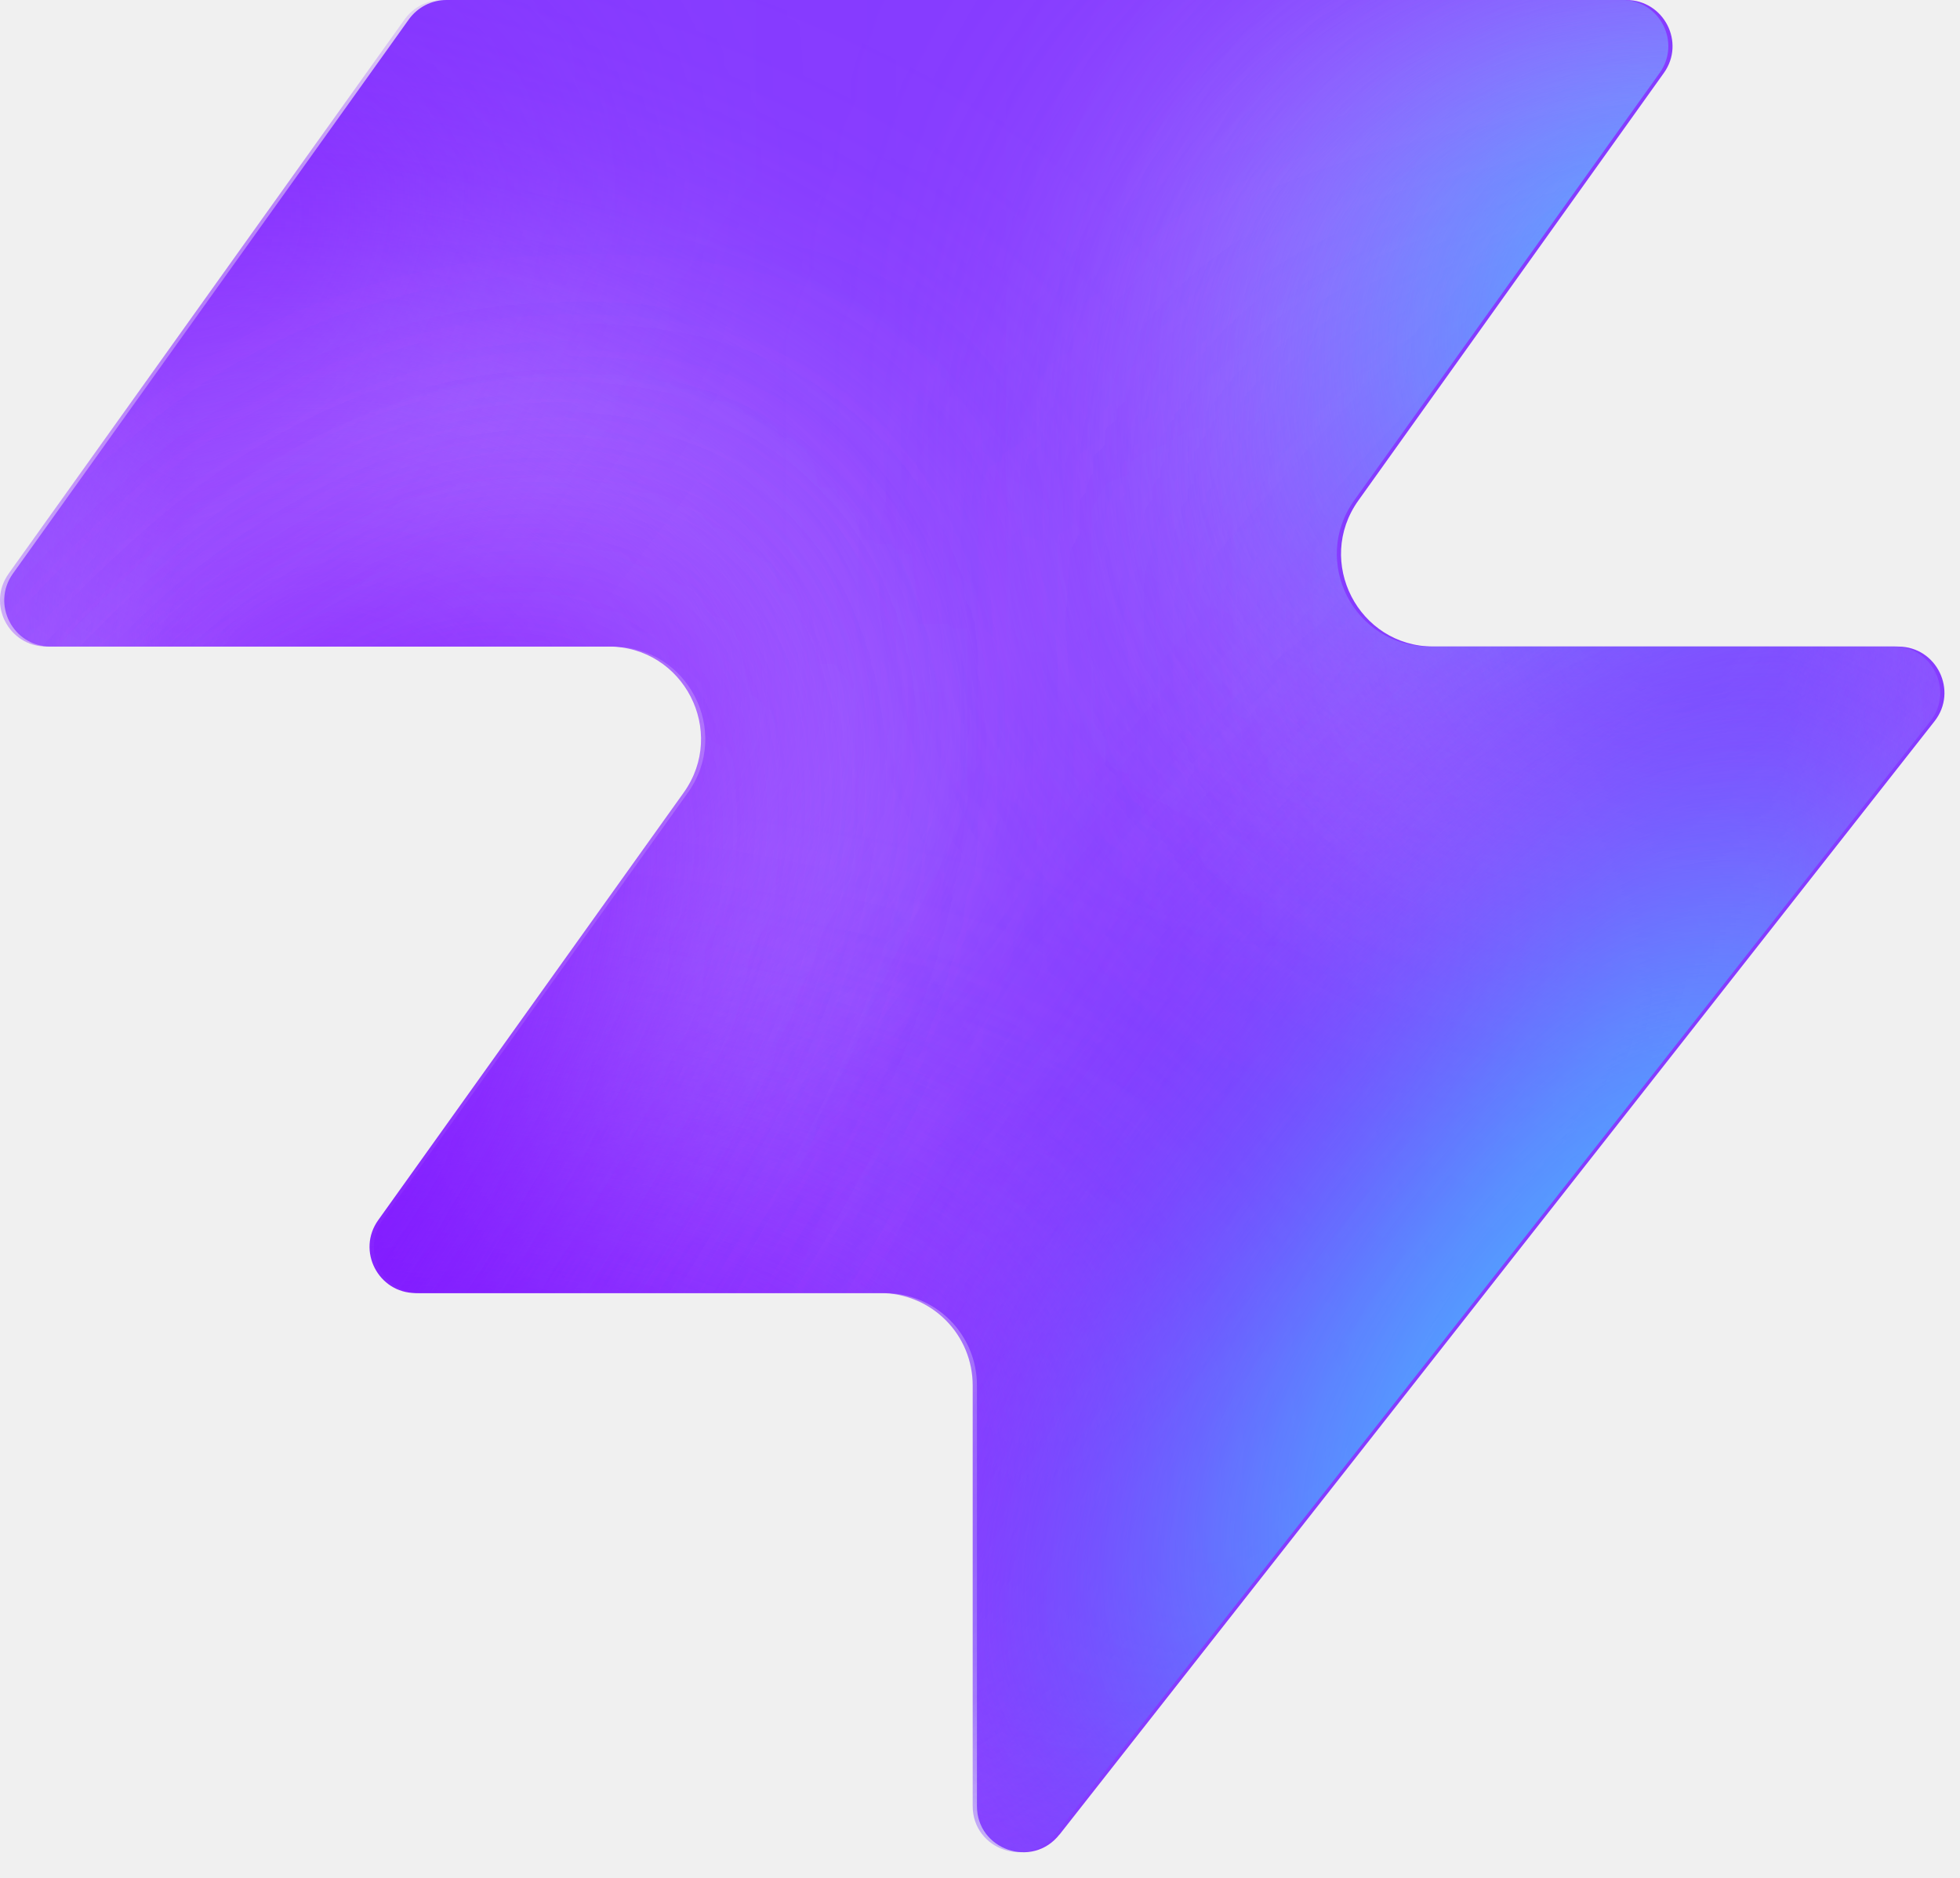
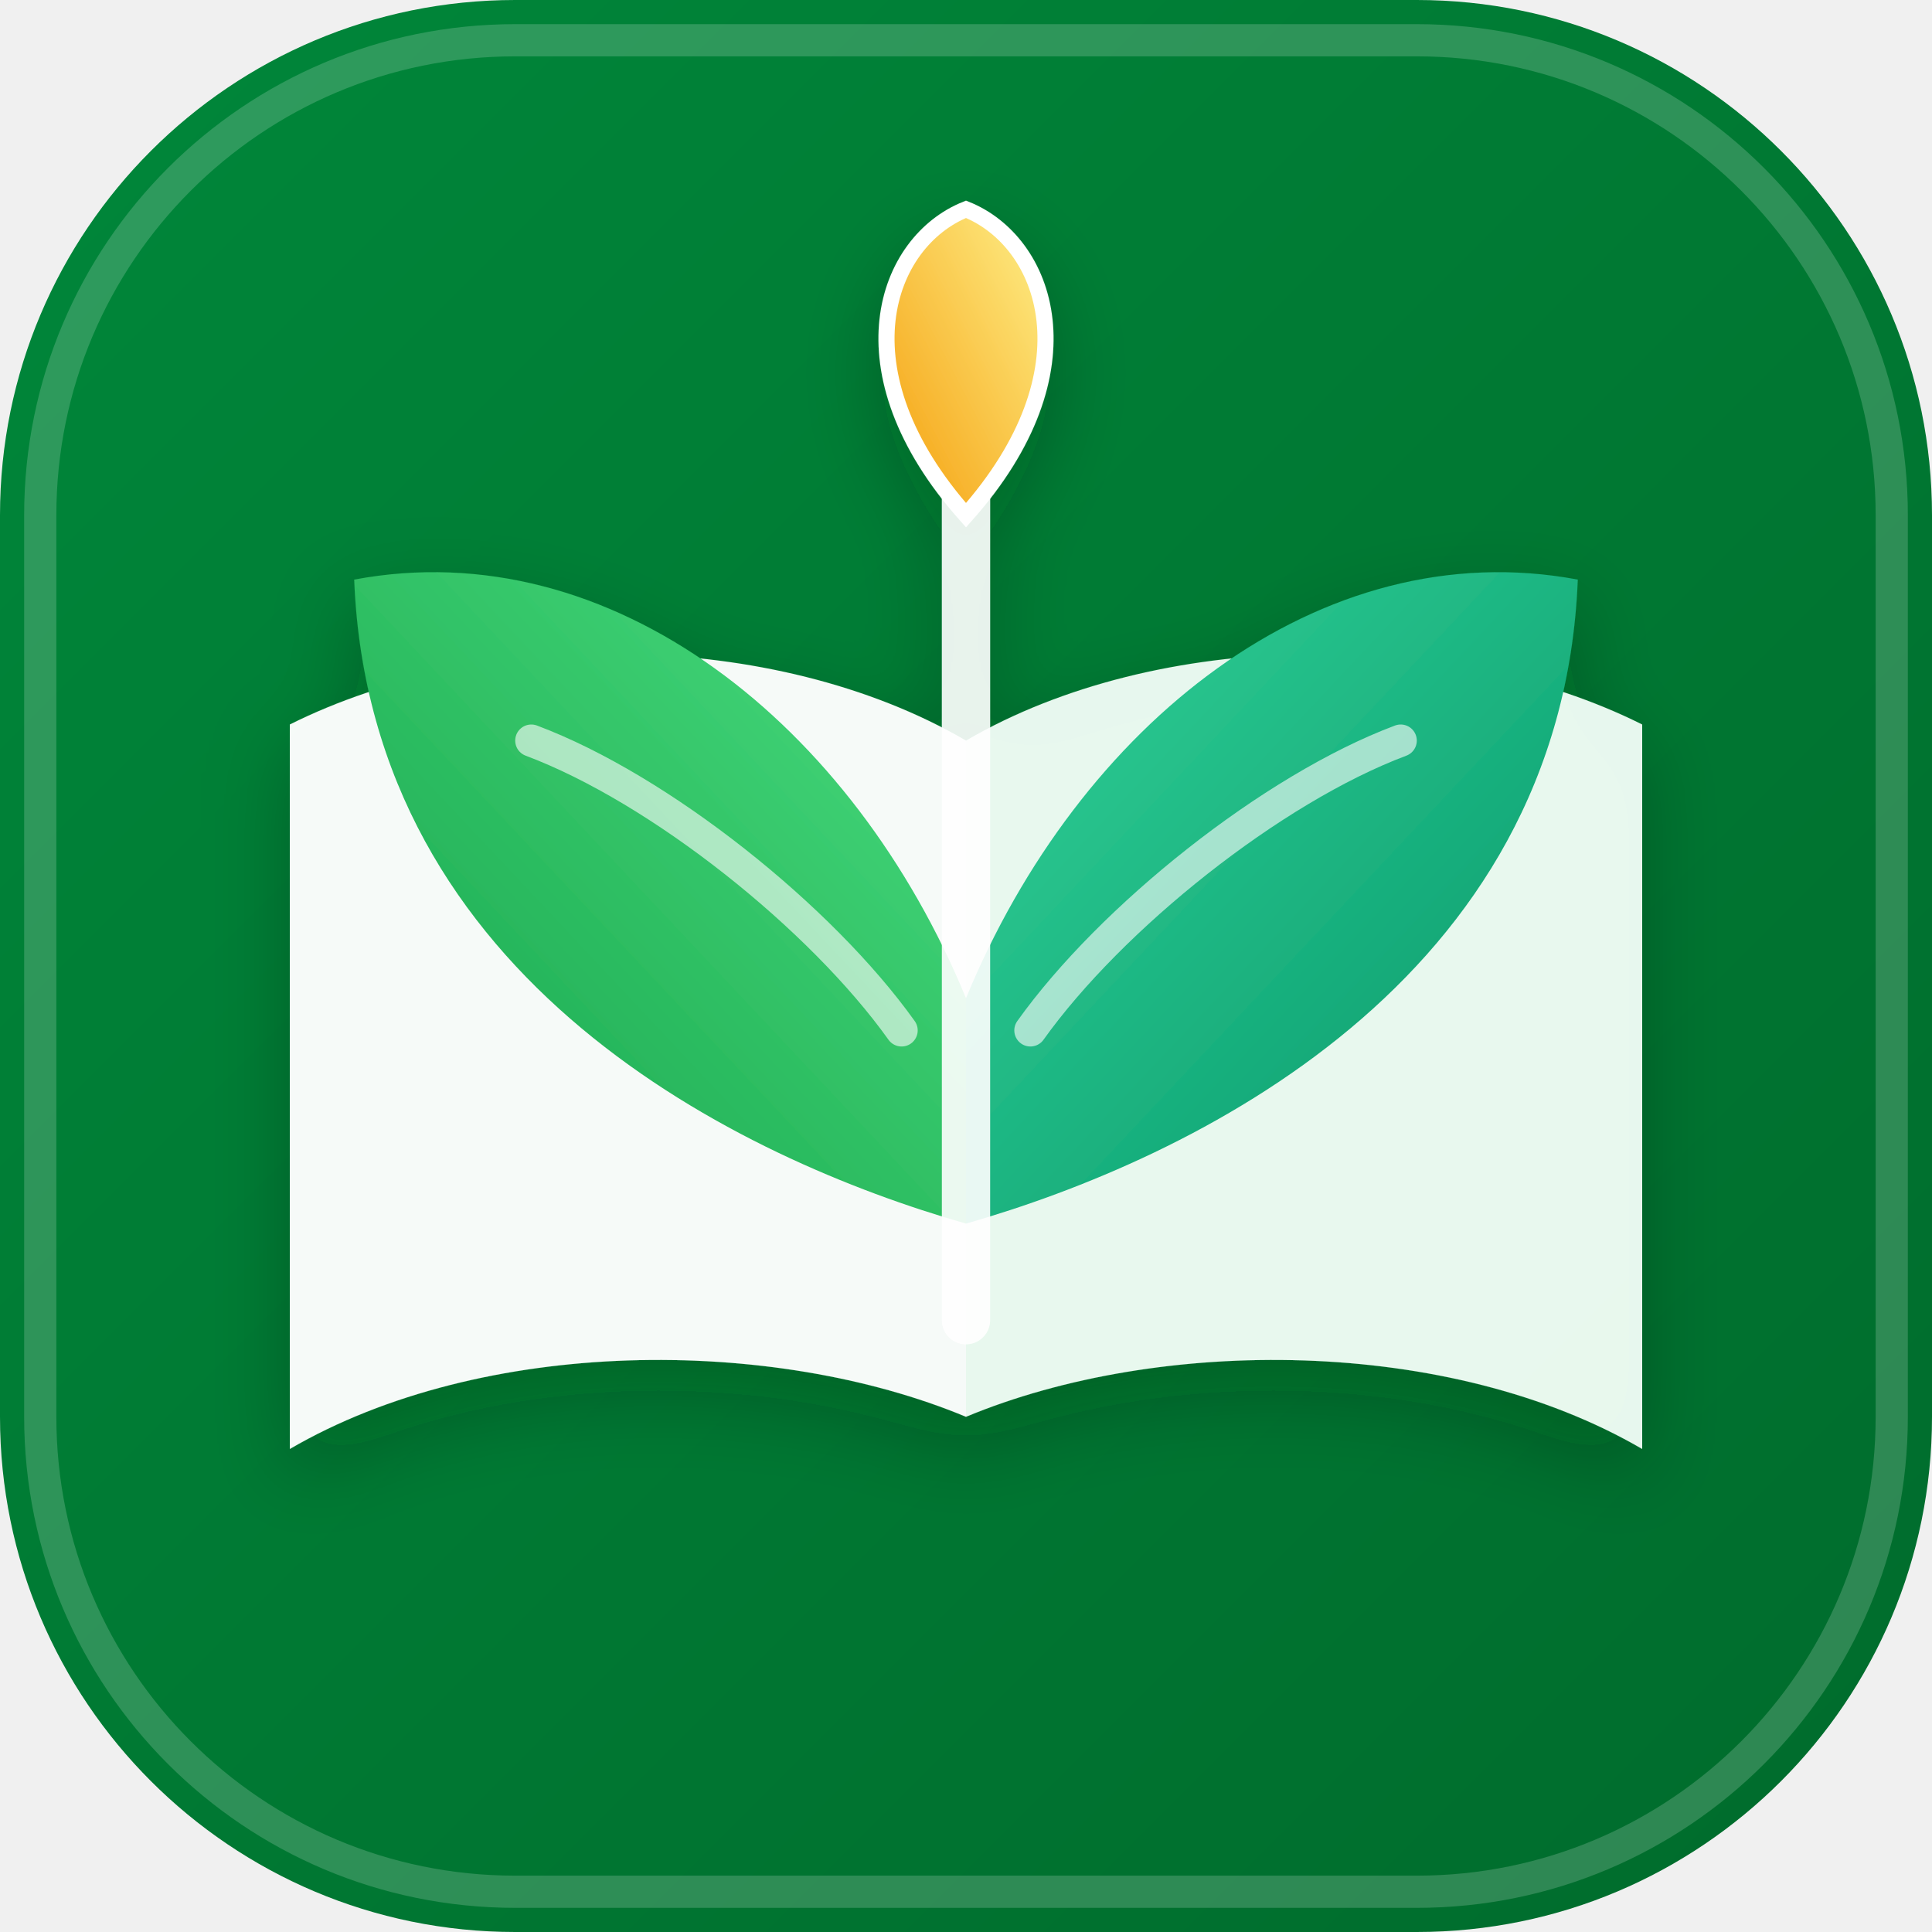
- <svg xmlns="http://www.w3.org/2000/svg" width="48" height="46" fill="none" viewBox="0 0 48 46">
-   <path fill="#863bff" d="M25.946 44.938c-.664.845-2.021.375-2.021-.698V33.937a2.26 2.26 0 0 0-2.262-2.262H10.287c-.92 0-1.456-1.04-.92-1.788l7.48-10.471c1.07-1.497 0-3.578-1.842-3.578H1.237c-.92 0-1.456-1.04-.92-1.788L10.013.474c.214-.297.556-.474.92-.474h28.894c.92 0 1.456 1.04.92 1.788l-7.48 10.471c-1.07 1.498 0 3.579 1.842 3.579h11.377c.943 0 1.473 1.088.89 1.83L25.947 44.94z" style="fill:#863bff;fill:color(display-p3 .525 .23 1);fill-opacity:1" />
-   <mask id="a" width="48" height="46" x="0" y="0" maskUnits="userSpaceOnUse" style="mask-type:alpha">
-     <path fill="#000" d="M25.842 44.938c-.664.844-2.021.375-2.021-.698V33.937a2.26 2.26 0 0 0-2.262-2.262H10.183c-.92 0-1.456-1.04-.92-1.788l7.48-10.471c1.07-1.498 0-3.579-1.842-3.579H1.133c-.92 0-1.456-1.04-.92-1.787L9.91.473c.214-.297.556-.474.92-.474h28.894c.92 0 1.456 1.04.92 1.788l-7.48 10.471c-1.07 1.498 0 3.578 1.842 3.578h11.377c.943 0 1.473 1.088.89 1.832L25.843 44.94z" style="fill:#000;fill-opacity:1" />
-   </mask>
-   <g mask="url(#a)">
-     <g filter="url(#b)">
-       <ellipse cx="5.508" cy="14.704" fill="#ede6ff" rx="5.508" ry="14.704" style="fill:#ede6ff;fill:color(display-p3 .927 .903 1);fill-opacity:1" transform="matrix(.00324 1 1 -.00324 -4.47 31.516)" />
-     </g>
-     <g filter="url(#c)">
-       <ellipse cx="10.399" cy="29.851" fill="#ede6ff" rx="10.399" ry="29.851" style="fill:#ede6ff;fill:color(display-p3 .927 .903 1);fill-opacity:1" transform="matrix(.00324 1 1 -.00324 -39.328 7.883)" />
-     </g>
-     <g filter="url(#d)">
-       <ellipse cx="5.508" cy="30.487" fill="#7e14ff" rx="5.508" ry="30.487" style="fill:#7e14ff;fill:color(display-p3 .492 .077 1);fill-opacity:1" transform="rotate(89.814 -25.913 -14.639)scale(1 -1)" />
-     </g>
-     <g filter="url(#e)">
-       <ellipse cx="5.508" cy="30.599" fill="#7e14ff" rx="5.508" ry="30.599" style="fill:#7e14ff;fill:color(display-p3 .492 .077 1);fill-opacity:1" transform="rotate(89.814 -32.644 -3.334)scale(1 -1)" />
-     </g>
-     <g filter="url(#f)">
-       <ellipse cx="5.508" cy="30.599" fill="#7e14ff" rx="5.508" ry="30.599" style="fill:#7e14ff;fill:color(display-p3 .492 .077 1);fill-opacity:1" transform="matrix(.00324 1 1 -.00324 -34.34 30.47)" />
-     </g>
-     <g filter="url(#g)">
-       <ellipse cx="14.072" cy="22.078" fill="#ede6ff" rx="14.072" ry="22.078" style="fill:#ede6ff;fill:color(display-p3 .927 .903 1);fill-opacity:1" transform="rotate(93.35 24.506 48.493)scale(-1 1)" />
-     </g>
-     <g filter="url(#h)">
-       <ellipse cx="3.47" cy="21.501" fill="#7e14ff" rx="3.47" ry="21.501" style="fill:#7e14ff;fill:color(display-p3 .492 .077 1);fill-opacity:1" transform="rotate(89.009 28.708 47.59)scale(-1 1)" />
-     </g>
-     <g filter="url(#i)">
-       <ellipse cx="3.47" cy="21.501" fill="#7e14ff" rx="3.47" ry="21.501" style="fill:#7e14ff;fill:color(display-p3 .492 .077 1);fill-opacity:1" transform="rotate(89.009 28.708 47.59)scale(-1 1)" />
-     </g>
-     <g filter="url(#j)">
-       <ellipse cx=".387" cy="8.972" fill="#7e14ff" rx="4.407" ry="29.108" style="fill:#7e14ff;fill:color(display-p3 .492 .077 1);fill-opacity:1" transform="rotate(39.51 .387 8.972)" />
-     </g>
-     <g filter="url(#k)">
-       <ellipse cx="47.523" cy="-6.092" fill="#7e14ff" rx="4.407" ry="29.108" style="fill:#7e14ff;fill:color(display-p3 .492 .077 1);fill-opacity:1" transform="rotate(37.892 47.523 -6.092)" />
-     </g>
-     <g filter="url(#l)">
-       <ellipse cx="41.412" cy="6.333" fill="#47bfff" rx="5.971" ry="9.665" style="fill:#47bfff;fill:color(display-p3 .28 .748 1);fill-opacity:1" transform="rotate(37.892 41.412 6.333)" />
-     </g>
-     <g filter="url(#m)">
-       <ellipse cx="-1.879" cy="38.332" fill="#7e14ff" rx="4.407" ry="29.108" style="fill:#7e14ff;fill:color(display-p3 .492 .077 1);fill-opacity:1" transform="rotate(37.892 -1.88 38.332)" />
-     </g>
-     <g filter="url(#n)">
-       <ellipse cx="-1.879" cy="38.332" fill="#7e14ff" rx="4.407" ry="29.108" style="fill:#7e14ff;fill:color(display-p3 .492 .077 1);fill-opacity:1" transform="rotate(37.892 -1.88 38.332)" />
-     </g>
-     <g filter="url(#o)">
-       <ellipse cx="35.651" cy="29.907" fill="#7e14ff" rx="4.407" ry="29.108" style="fill:#7e14ff;fill:color(display-p3 .492 .077 1);fill-opacity:1" transform="rotate(37.892 35.651 29.907)" />
-     </g>
-     <g filter="url(#p)">
-       <ellipse cx="38.418" cy="32.4" fill="#47bfff" rx="5.971" ry="15.297" style="fill:#47bfff;fill:color(display-p3 .28 .748 1);fill-opacity:1" transform="rotate(37.892 38.418 32.4)" />
-     </g>
-   </g>
+ <svg xmlns="http://www.w3.org/2000/svg" viewBox="0 0 120 120" fill="none">
  <defs>
-     <filter id="b" width="60.045" height="41.654" x="-19.77" y="16.149" color-interpolation-filters="sRGB" filterUnits="userSpaceOnUse">
-       <feFlood flood-opacity="0" result="BackgroundImageFix" />
-       <feBlend in="SourceGraphic" in2="BackgroundImageFix" result="shape" />
-       <feGaussianBlur result="effect1_foregroundBlur_2002_17158" stdDeviation="7.659" />
-     </filter>
-     <filter id="c" width="90.34" height="51.437" x="-54.613" y="-7.533" color-interpolation-filters="sRGB" filterUnits="userSpaceOnUse">
-       <feFlood flood-opacity="0" result="BackgroundImageFix" />
-       <feBlend in="SourceGraphic" in2="BackgroundImageFix" result="shape" />
-       <feGaussianBlur result="effect1_foregroundBlur_2002_17158" stdDeviation="7.659" />
-     </filter>
-     <filter id="d" width="79.355" height="29.4" x="-49.64" y="2.03" color-interpolation-filters="sRGB" filterUnits="userSpaceOnUse">
-       <feFlood flood-opacity="0" result="BackgroundImageFix" />
-       <feBlend in="SourceGraphic" in2="BackgroundImageFix" result="shape" />
-       <feGaussianBlur result="effect1_foregroundBlur_2002_17158" stdDeviation="4.596" />
-     </filter>
-     <filter id="e" width="79.579" height="29.4" x="-45.045" y="20.029" color-interpolation-filters="sRGB" filterUnits="userSpaceOnUse">
-       <feFlood flood-opacity="0" result="BackgroundImageFix" />
-       <feBlend in="SourceGraphic" in2="BackgroundImageFix" result="shape" />
-       <feGaussianBlur result="effect1_foregroundBlur_2002_17158" stdDeviation="4.596" />
-     </filter>
-     <filter id="f" width="79.579" height="29.4" x="-43.513" y="21.178" color-interpolation-filters="sRGB" filterUnits="userSpaceOnUse">
-       <feFlood flood-opacity="0" result="BackgroundImageFix" />
-       <feBlend in="SourceGraphic" in2="BackgroundImageFix" result="shape" />
-       <feGaussianBlur result="effect1_foregroundBlur_2002_17158" stdDeviation="4.596" />
-     </filter>
-     <filter id="g" width="74.749" height="58.852" x="15.756" y="-17.901" color-interpolation-filters="sRGB" filterUnits="userSpaceOnUse">
-       <feFlood flood-opacity="0" result="BackgroundImageFix" />
-       <feBlend in="SourceGraphic" in2="BackgroundImageFix" result="shape" />
-       <feGaussianBlur result="effect1_foregroundBlur_2002_17158" stdDeviation="7.659" />
-     </filter>
-     <filter id="h" width="61.377" height="25.362" x="23.548" y="2.284" color-interpolation-filters="sRGB" filterUnits="userSpaceOnUse">
-       <feFlood flood-opacity="0" result="BackgroundImageFix" />
-       <feBlend in="SourceGraphic" in2="BackgroundImageFix" result="shape" />
-       <feGaussianBlur result="effect1_foregroundBlur_2002_17158" stdDeviation="4.596" />
-     </filter>
-     <filter id="i" width="61.377" height="25.362" x="23.548" y="2.284" color-interpolation-filters="sRGB" filterUnits="userSpaceOnUse">
-       <feFlood flood-opacity="0" result="BackgroundImageFix" />
-       <feBlend in="SourceGraphic" in2="BackgroundImageFix" result="shape" />
-       <feGaussianBlur result="effect1_foregroundBlur_2002_17158" stdDeviation="4.596" />
-     </filter>
-     <filter id="j" width="56.045" height="63.649" x="-27.636" y="-22.853" color-interpolation-filters="sRGB" filterUnits="userSpaceOnUse">
-       <feFlood flood-opacity="0" result="BackgroundImageFix" />
-       <feBlend in="SourceGraphic" in2="BackgroundImageFix" result="shape" />
-       <feGaussianBlur result="effect1_foregroundBlur_2002_17158" stdDeviation="4.596" />
-     </filter>
-     <filter id="k" width="54.814" height="64.646" x="20.116" y="-38.415" color-interpolation-filters="sRGB" filterUnits="userSpaceOnUse">
-       <feFlood flood-opacity="0" result="BackgroundImageFix" />
-       <feBlend in="SourceGraphic" in2="BackgroundImageFix" result="shape" />
-       <feGaussianBlur result="effect1_foregroundBlur_2002_17158" stdDeviation="4.596" />
-     </filter>
-     <filter id="l" width="33.541" height="35.313" x="24.641" y="-11.323" color-interpolation-filters="sRGB" filterUnits="userSpaceOnUse">
-       <feFlood flood-opacity="0" result="BackgroundImageFix" />
-       <feBlend in="SourceGraphic" in2="BackgroundImageFix" result="shape" />
-       <feGaussianBlur result="effect1_foregroundBlur_2002_17158" stdDeviation="4.596" />
-     </filter>
-     <filter id="m" width="54.814" height="64.646" x="-29.286" y="6.009" color-interpolation-filters="sRGB" filterUnits="userSpaceOnUse">
-       <feFlood flood-opacity="0" result="BackgroundImageFix" />
-       <feBlend in="SourceGraphic" in2="BackgroundImageFix" result="shape" />
-       <feGaussianBlur result="effect1_foregroundBlur_2002_17158" stdDeviation="4.596" />
-     </filter>
-     <filter id="n" width="54.814" height="64.646" x="-29.286" y="6.009" color-interpolation-filters="sRGB" filterUnits="userSpaceOnUse">
-       <feFlood flood-opacity="0" result="BackgroundImageFix" />
-       <feBlend in="SourceGraphic" in2="BackgroundImageFix" result="shape" />
-       <feGaussianBlur result="effect1_foregroundBlur_2002_17158" stdDeviation="4.596" />
-     </filter>
-     <filter id="o" width="54.814" height="64.646" x="8.244" y="-2.416" color-interpolation-filters="sRGB" filterUnits="userSpaceOnUse">
-       <feFlood flood-opacity="0" result="BackgroundImageFix" />
-       <feBlend in="SourceGraphic" in2="BackgroundImageFix" result="shape" />
-       <feGaussianBlur result="effect1_foregroundBlur_2002_17158" stdDeviation="4.596" />
-     </filter>
-     <filter id="p" width="39.409" height="43.623" x="18.713" y="10.588" color-interpolation-filters="sRGB" filterUnits="userSpaceOnUse">
-       <feFlood flood-opacity="0" result="BackgroundImageFix" />
-       <feBlend in="SourceGraphic" in2="BackgroundImageFix" result="shape" />
-       <feGaussianBlur result="effect1_foregroundBlur_2002_17158" stdDeviation="4.596" />
+     <linearGradient id="cb-fav-bg" x1="0%" y1="0%" x2="100%" y2="100%">
+       <stop offset="0%" stop-color="#00873a" />
+       <stop offset="100%" stop-color="#006b2c" />
+     </linearGradient>
+     <linearGradient id="cb-fav-leaf-l" x1="0%" y1="100%" x2="100%" y2="0%">
+       <stop offset="0%" stop-color="#16a34a" />
+       <stop offset="100%" stop-color="#4ade80" />
+     </linearGradient>
+     <linearGradient id="cb-fav-leaf-r" x1="100%" y1="100%" x2="0%" y2="0%">
+       <stop offset="0%" stop-color="#059669" />
+       <stop offset="100%" stop-color="#34d399" />
+     </linearGradient>
+     <linearGradient id="cb-fav-gold" x1="0%" y1="100%" x2="100%" y2="0%">
+       <stop offset="0%" stop-color="#f59e0b" />
+       <stop offset="100%" stop-color="#fef08a" />
+     </linearGradient>
+     <filter id="cb-fav-shadow" x="-10%" y="-10%" width="130%" height="130%">
+       <feDropShadow dx="0" dy="2" stdDeviation="2.5" flood-opacity="0.25" flood-color="#002b12" />
    </filter>
  </defs>
+   <rect width="120" height="120" rx="32" fill="url(#cb-fav-bg)" />
+   <rect x="2.5" y="2.5" width="115" height="115" rx="29.5" fill="none" stroke="#ffffff" stroke-opacity="0.18" stroke-width="2" />
+   <g filter="url(#cb-fav-shadow)">
+     <path d="M60 88 C48 83 30 83 18 90 C18 67 18 51 18 45 C30 39 48 39 60 46 Z" fill="#ffffff" fill-opacity="0.96" />
+     <path d="M60 88 C72 83 90 83 102 90 C102 67 102 51 102 45 C90 39 72 39 60 46 Z" fill="#f0fdf4" fill-opacity="0.96" />
+     <path d="M60 76 C46 72 23 61 22 36 C38 33 53 45 60 62 Z" fill="url(#cb-fav-leaf-l)" />
+     <path d="M60 76 C74 72 97 61 98 36 C82 33 67 45 60 62 Z" fill="url(#cb-fav-leaf-r)" />
+     <path d="M33 46 C41 49 51 57 56 64" stroke="#ffffff" stroke-width="2" stroke-linecap="round" stroke-opacity="0.6" />
+     <path d="M87 46 C79 49 69 57 64 64" stroke="#ffffff" stroke-width="2" stroke-linecap="round" stroke-opacity="0.6" />
+     <path d="M60 82 V26" stroke="#ffffff" stroke-width="3" stroke-linecap="round" stroke-opacity="0.9" />
+     <path d="M60 32 C52 23 55 15 60 13 C65 15 68 23 60 32 Z" fill="url(#cb-fav-gold)" stroke="#ffffff" stroke-width="1" />
+   </g>
</svg>
